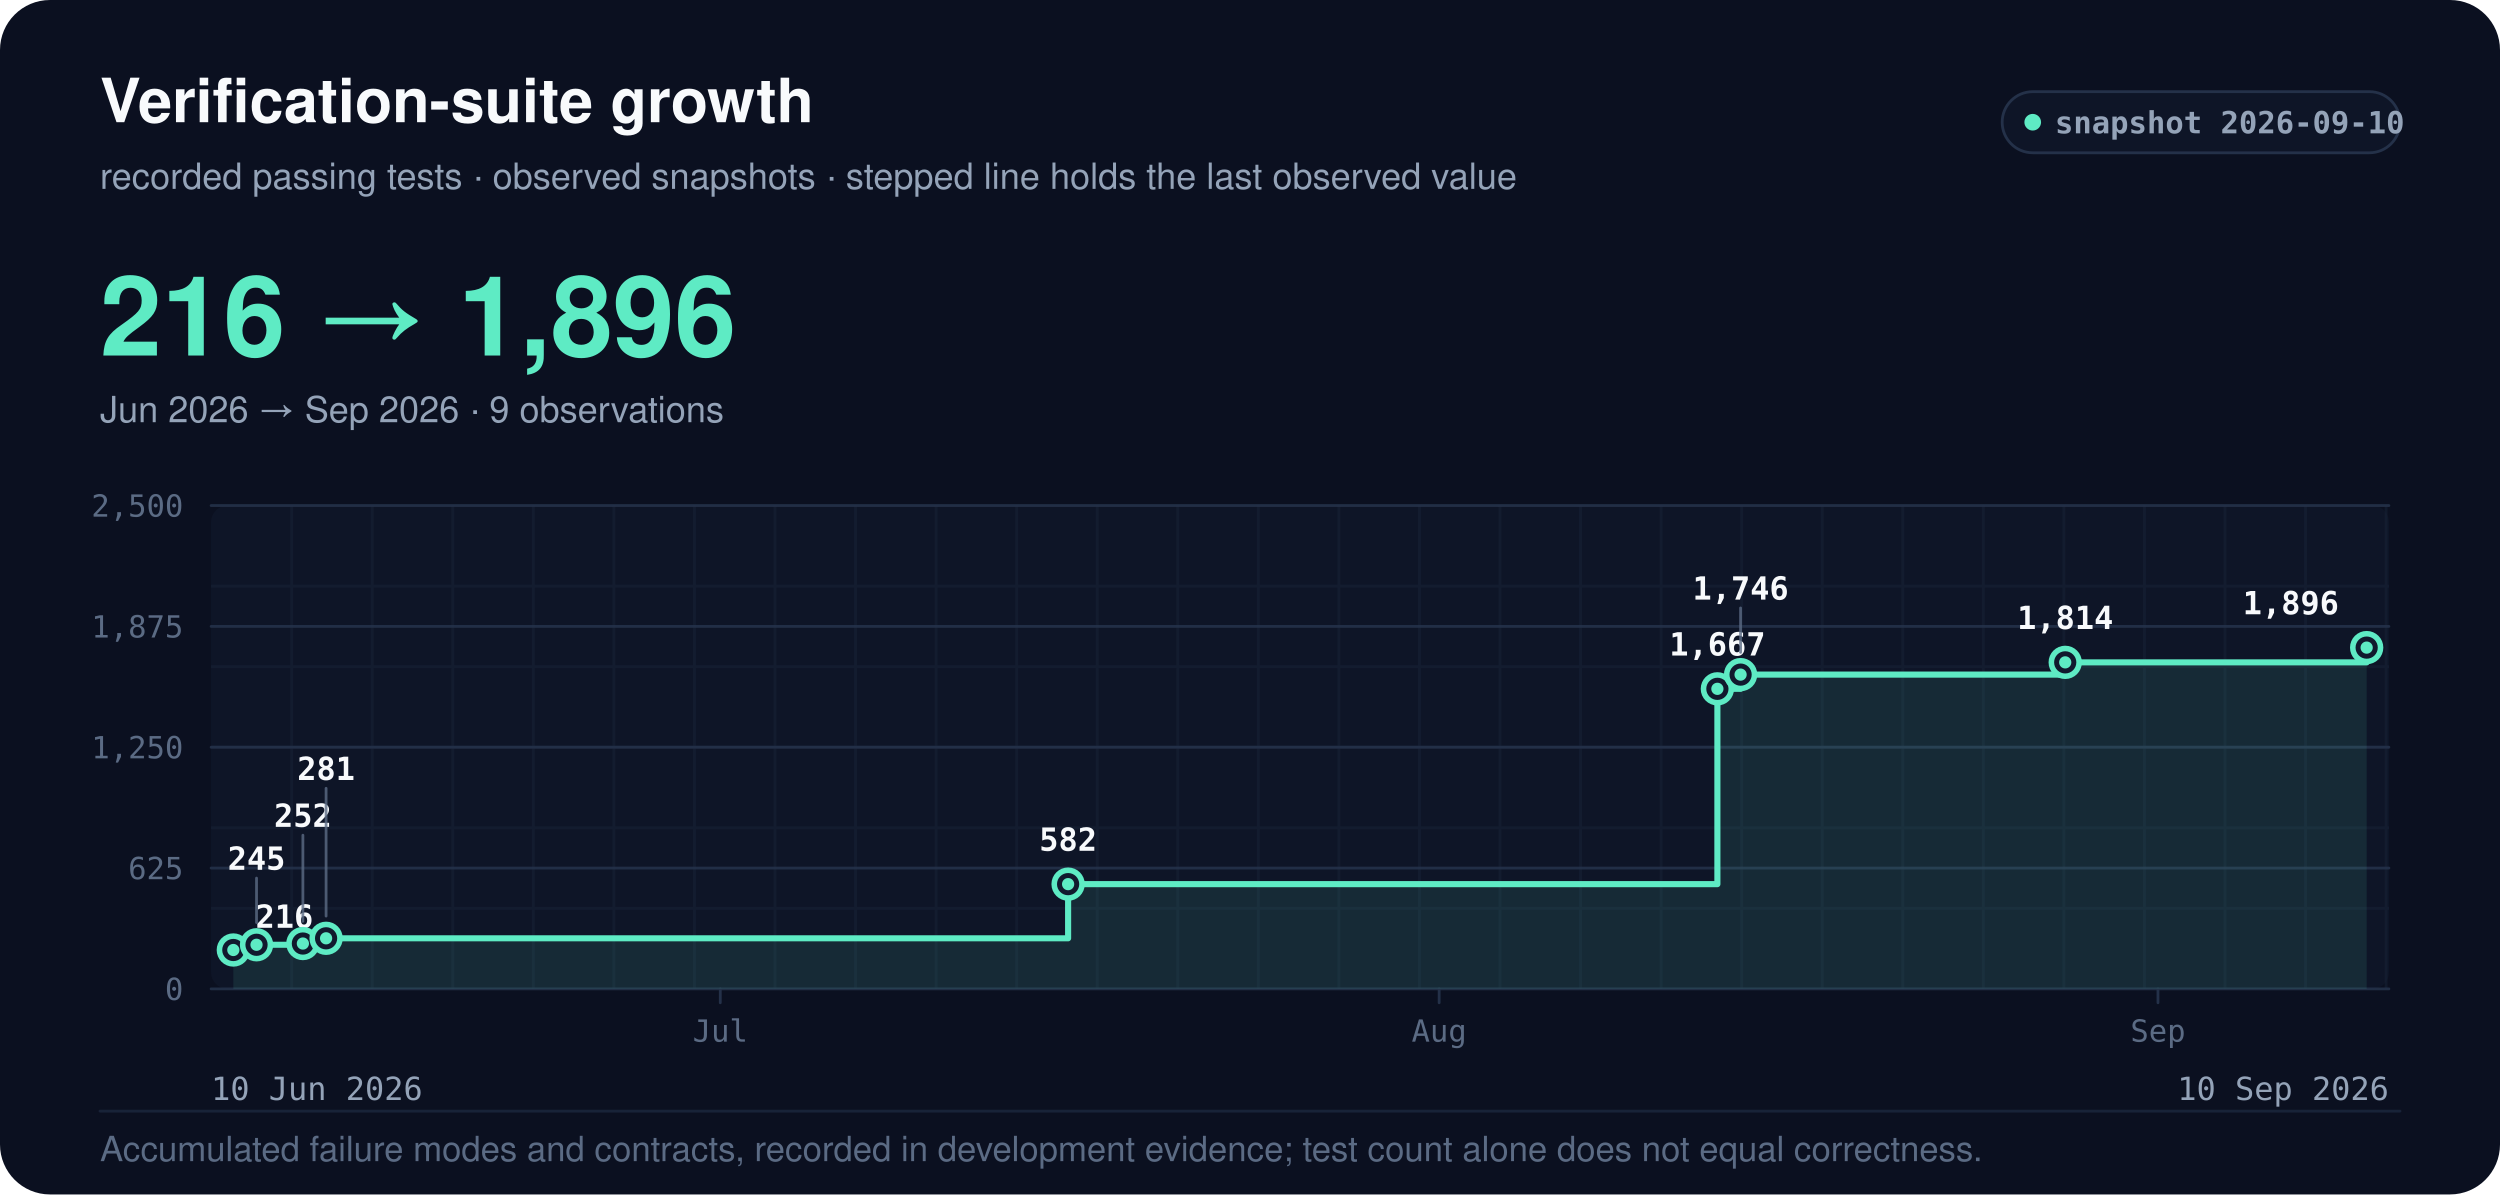
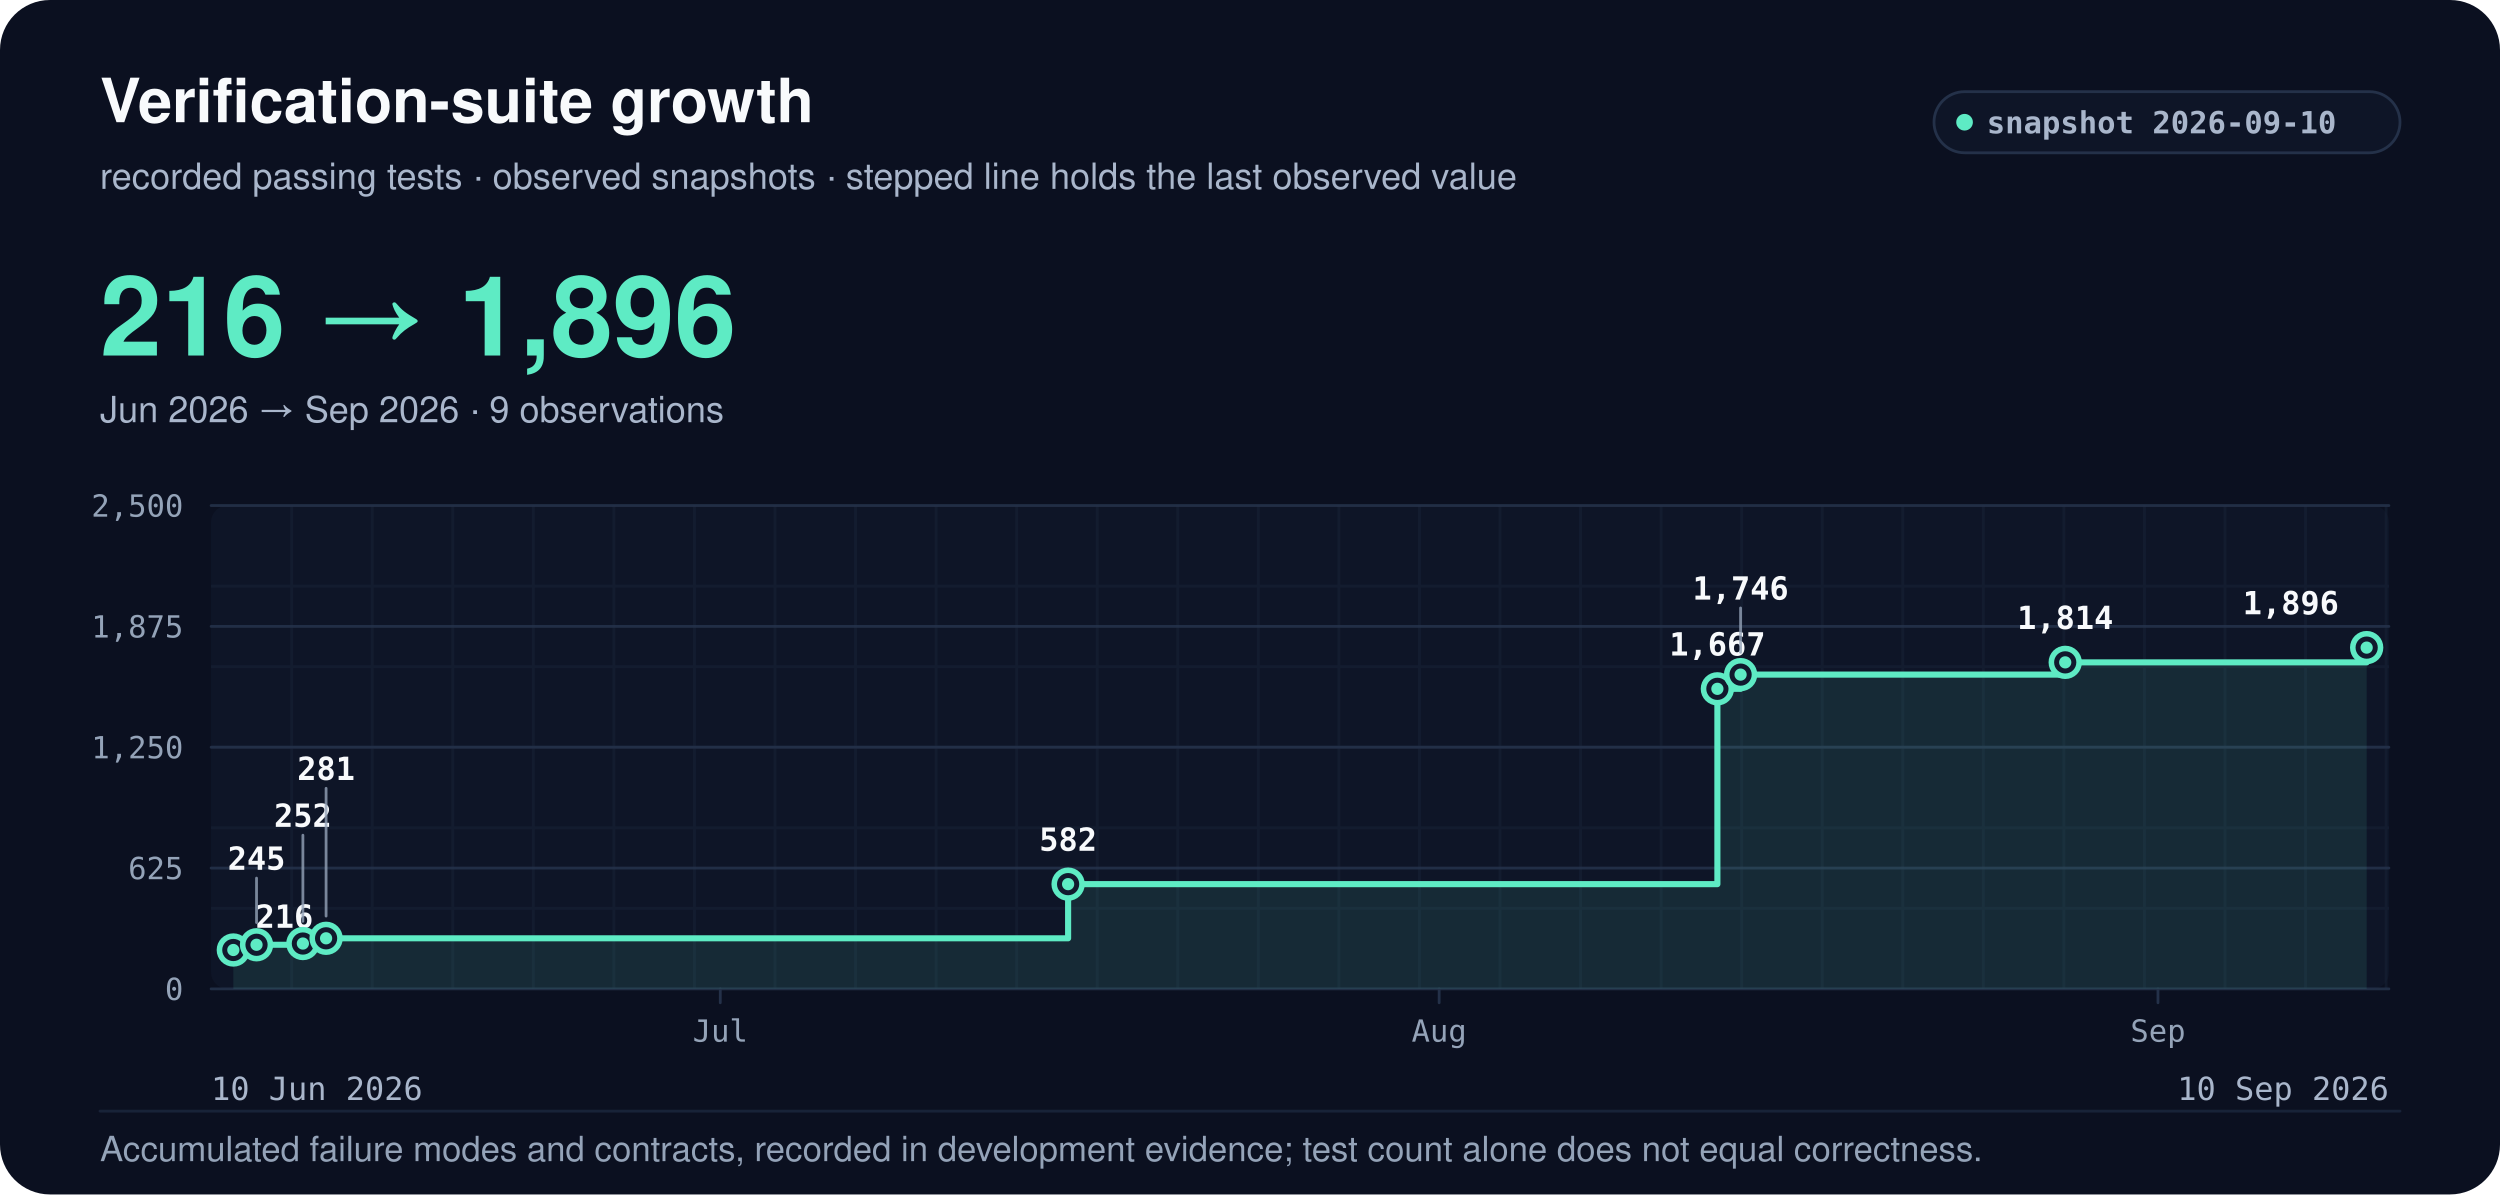
<svg xmlns="http://www.w3.org/2000/svg" width="900" height="430" viewBox="0 0 900 430" role="img" aria-labelledby="title desc">
  <g font-family="-apple-system,BlinkMacSystemFont,'Segoe UI',Helvetica,Arial,sans-serif">
    <rect x="0" y="0" width="900" height="430" rx="18" fill="#0B1020" />
    <text x="36" y="44" fill="#F8FAFC" font-size="22" font-weight="650" text-anchor="start">Verification-suite growth</text>
-     <text x="36" y="68" fill="#94A3B8" font-size="13" font-weight="400" text-anchor="start">recorded passing tests · observed snapshots · stepped line holds the last observed value</text>
-     <rect x="720.78" y="33" width="143.22" height="22" rx="11" fill="#0E1527" stroke="#243149" stroke-width="1" />
-     <circle cx="731.78" cy="44" r="3" fill="#5EEBC4" />
-     <text x="739.78" y="48" fill="#94A3B8" font-size="11" font-weight="600" text-anchor="start" font-family="ui-monospace,SFMono-Regular,Menlo,Consolas,monospace">snapshot 2026-09-10</text>
+     <text x="36" y="68" fill="#A9B6CB" font-size="13" font-weight="400" text-anchor="start">recorded passing tests · observed snapshots · stepped line holds the last observed value</text>
+     <rect x="696.24" y="33" width="167.76" height="22" rx="11" fill="#0E1527" stroke="#243149" stroke-width="1" />
+     <circle cx="707.24" cy="44" r="3" fill="#5EEBC4" />
+     <text x="715.24" y="48" fill="#A9B6CB" font-size="11" font-weight="600" text-anchor="start" font-family="ui-monospace,SFMono-Regular,Menlo,Consolas,monospace">snapshot 2026-09-10</text>
    <text x="36" y="128" fill="#5EEBC4" font-size="40" font-weight="700" text-anchor="start">216 → 1,896</text>
-     <text x="36" y="152" fill="#94A3B8" font-size="13" font-weight="400" text-anchor="start">Jun 2026 → Sep 2026 · 9 observations</text>
+     <text x="36" y="152" fill="#A9B6CB" font-size="13" font-weight="400" text-anchor="start">Jun 2026 → Sep 2026 · 9 observations</text>
    <rect x="76" y="182" width="784" height="174" rx="6" fill="#0E1527" />
    <path d="M 105 182 V 356 M 134 182 V 356 M 163 182 V 356 M 192 182 V 356 M 221 182 V 356 M 250 182 V 356 M 279 182 V 356 M 308 182 V 356 M 337 182 V 356 M 366 182 V 356 M 395 182 V 356 M 424 182 V 356 M 453 182 V 356 M 482 182 V 356 M 511 182 V 356 M 540 182 V 356 M 569 182 V 356 M 598 182 V 356 M 627 182 V 356 M 656 182 V 356 M 685 182 V 356 M 714 182 V 356 M 743 182 V 356 M 772 182 V 356 M 801 182 V 356 M 830 182 V 356 M 859 182 V 356 M 76 211 H 860 M 76 240 H 860 M 76 269 H 860 M 76 298 H 860 M 76 327 H 860" stroke="#182338" stroke-width="1" fill="none" stroke-linecap="butt" stroke-linejoin="round" opacity="0.5" />
    <path d="M 76 356 L 860 356" stroke="#243149" stroke-width="1" fill="none" stroke-linecap="round" stroke-linejoin="round" opacity="0.9" />
-     <text x="66" y="360" fill="#5B6B84" font-size="11" font-weight="400" text-anchor="end" font-family="ui-monospace,SFMono-Regular,Menlo,Consolas,monospace">0</text>
+     <text x="66" y="360" fill="#94A3B8" font-size="11" font-weight="400" text-anchor="end" font-family="ui-monospace,SFMono-Regular,Menlo,Consolas,monospace">0</text>
    <path d="M 76 312.5 L 860 312.5" stroke="#243149" stroke-width="1" fill="none" stroke-linecap="round" stroke-linejoin="round" opacity="0.9" />
-     <text x="66" y="316.5" fill="#5B6B84" font-size="11" font-weight="400" text-anchor="end" font-family="ui-monospace,SFMono-Regular,Menlo,Consolas,monospace">625</text>
+     <text x="66" y="316.5" fill="#94A3B8" font-size="11" font-weight="400" text-anchor="end" font-family="ui-monospace,SFMono-Regular,Menlo,Consolas,monospace">625</text>
    <path d="M 76 269 L 860 269" stroke="#243149" stroke-width="1" fill="none" stroke-linecap="round" stroke-linejoin="round" opacity="0.9" />
-     <text x="66" y="273" fill="#5B6B84" font-size="11" font-weight="400" text-anchor="end" font-family="ui-monospace,SFMono-Regular,Menlo,Consolas,monospace">1,250</text>
+     <text x="66" y="273" fill="#94A3B8" font-size="11" font-weight="400" text-anchor="end" font-family="ui-monospace,SFMono-Regular,Menlo,Consolas,monospace">1,250</text>
    <path d="M 76 225.5 L 860 225.5" stroke="#243149" stroke-width="1" fill="none" stroke-linecap="round" stroke-linejoin="round" opacity="0.9" />
-     <text x="66" y="229.5" fill="#5B6B84" font-size="11" font-weight="400" text-anchor="end" font-family="ui-monospace,SFMono-Regular,Menlo,Consolas,monospace">1,875</text>
+     <text x="66" y="229.5" fill="#94A3B8" font-size="11" font-weight="400" text-anchor="end" font-family="ui-monospace,SFMono-Regular,Menlo,Consolas,monospace">1,875</text>
    <path d="M 76 182 L 860 182" stroke="#243149" stroke-width="1" fill="none" stroke-linecap="round" stroke-linejoin="round" opacity="0.9" />
-     <text x="66" y="186" fill="#5B6B84" font-size="11" font-weight="400" text-anchor="end" font-family="ui-monospace,SFMono-Regular,Menlo,Consolas,monospace">2,500</text>
+     <text x="66" y="186" fill="#94A3B8" font-size="11" font-weight="400" text-anchor="end" font-family="ui-monospace,SFMono-Regular,Menlo,Consolas,monospace">2,500</text>
    <path d="M 259.3 356 L 259.3 361" stroke="#243149" stroke-width="1" fill="none" stroke-linecap="round" stroke-linejoin="round" />
-     <text x="259.3" y="375" fill="#5B6B84" font-size="11" font-weight="400" text-anchor="middle" font-family="ui-monospace,SFMono-Regular,Menlo,Consolas,monospace">Jul</text>
+     <text x="259.3" y="375" fill="#94A3B8" font-size="11" font-weight="400" text-anchor="middle" font-family="ui-monospace,SFMono-Regular,Menlo,Consolas,monospace">Jul</text>
    <path d="M 518.09 356 L 518.09 361" stroke="#243149" stroke-width="1" fill="none" stroke-linecap="round" stroke-linejoin="round" />
-     <text x="518.09" y="375" fill="#5B6B84" font-size="11" font-weight="400" text-anchor="middle" font-family="ui-monospace,SFMono-Regular,Menlo,Consolas,monospace">Aug</text>
+     <text x="518.09" y="375" fill="#94A3B8" font-size="11" font-weight="400" text-anchor="middle" font-family="ui-monospace,SFMono-Regular,Menlo,Consolas,monospace">Aug</text>
    <path d="M 776.87 356 L 776.87 361" stroke="#243149" stroke-width="1" fill="none" stroke-linecap="round" stroke-linejoin="round" />
-     <text x="776.87" y="375" fill="#5B6B84" font-size="11" font-weight="400" text-anchor="middle" font-family="ui-monospace,SFMono-Regular,Menlo,Consolas,monospace">Sep</text>
+     <text x="776.87" y="375" fill="#94A3B8" font-size="11" font-weight="400" text-anchor="middle" font-family="ui-monospace,SFMono-Regular,Menlo,Consolas,monospace">Sep</text>
    <path d="M 84 342 H 92.35 V 340.12 H 109.04 V 339.67 H 117.39 V 337.79 H 384.52 V 318.29 H 618.26 V 247.98 H 626.61 V 242.86 H 743.48 V 238.45 H 852 V 233.14 V 356 H 84 Z" stroke="#5EEBC4" stroke-width="0" fill="#5EEBC4" stroke-linecap="butt" stroke-linejoin="round" opacity="0.1" />
    <path d="M 84 342 H 92.35 V 340.12 H 109.04 V 339.67 H 117.39 V 337.79 H 384.52 V 318.29 H 618.26 V 247.98 H 626.61 V 242.86 H 743.48 V 238.45 H 852 V 233.14" stroke="#5EEBC4" stroke-width="2.2" fill="none" stroke-linecap="butt" stroke-linejoin="round" />
    <circle cx="84" cy="342" r="5" fill="#111A2E" stroke="#5EEBC4" stroke-width="2" />
    <circle cx="84" cy="342" r="2.2" fill="#5EEBC4" />
    <text x="92" y="334" fill="#F8FAFC" font-size="11.5" font-weight="600" text-anchor="start" font-family="ui-monospace,SFMono-Regular,Menlo,Consolas,monospace">216</text>
    <circle cx="92.35" cy="340.12" r="5" fill="#111A2E" stroke="#5EEBC4" stroke-width="2" />
    <circle cx="92.35" cy="340.12" r="2.2" fill="#5EEBC4" />
-     <path d="M 92.35 332.12 L 92.35 316.12" stroke="#5B6B84" stroke-width="1" fill="none" stroke-linecap="round" stroke-linejoin="round" opacity="0.8" />
+     <path d="M 92.35 332.12 L 92.35 316.12" stroke="#94A3B8" stroke-width="1" fill="none" stroke-linecap="round" stroke-linejoin="round" opacity="0.8" />
    <text x="92.35" y="313.12" fill="#F8FAFC" font-size="11.5" font-weight="600" text-anchor="middle" font-family="ui-monospace,SFMono-Regular,Menlo,Consolas,monospace">245</text>
    <circle cx="109.04" cy="339.67" r="5" fill="#111A2E" stroke="#5EEBC4" stroke-width="2" />
    <circle cx="109.04" cy="339.67" r="2.2" fill="#5EEBC4" />
-     <path d="M 109.04 331.67 L 109.04 300.67" stroke="#5B6B84" stroke-width="1" fill="none" stroke-linecap="round" stroke-linejoin="round" opacity="0.8" />
+     <path d="M 109.04 331.67 L 109.04 300.67" stroke="#94A3B8" stroke-width="1" fill="none" stroke-linecap="round" stroke-linejoin="round" opacity="0.8" />
    <text x="109.04" y="297.67" fill="#F8FAFC" font-size="11.5" font-weight="600" text-anchor="middle" font-family="ui-monospace,SFMono-Regular,Menlo,Consolas,monospace">252</text>
    <circle cx="117.39" cy="337.79" r="5" fill="#111A2E" stroke="#5EEBC4" stroke-width="2" />
    <circle cx="117.39" cy="337.79" r="2.2" fill="#5EEBC4" />
-     <path d="M 117.39 329.79 L 117.39 283.79" stroke="#5B6B84" stroke-width="1" fill="none" stroke-linecap="round" stroke-linejoin="round" opacity="0.8" />
+     <path d="M 117.39 329.79 L 117.39 283.79" stroke="#94A3B8" stroke-width="1" fill="none" stroke-linecap="round" stroke-linejoin="round" opacity="0.8" />
    <text x="117.39" y="280.79" fill="#F8FAFC" font-size="11.5" font-weight="600" text-anchor="middle" font-family="ui-monospace,SFMono-Regular,Menlo,Consolas,monospace">281</text>
    <circle cx="384.52" cy="318.29" r="5" fill="#111A2E" stroke="#5EEBC4" stroke-width="2" />
    <circle cx="384.52" cy="318.29" r="2.2" fill="#5EEBC4" />
    <text x="384.52" y="306.29" fill="#F8FAFC" font-size="11.5" font-weight="600" text-anchor="middle" font-family="ui-monospace,SFMono-Regular,Menlo,Consolas,monospace">582</text>
    <circle cx="618.26" cy="247.98" r="5" fill="#111A2E" stroke="#5EEBC4" stroke-width="2" />
    <circle cx="618.26" cy="247.98" r="2.2" fill="#5EEBC4" />
    <text x="618.26" y="235.98" fill="#F8FAFC" font-size="11.5" font-weight="600" text-anchor="middle" font-family="ui-monospace,SFMono-Regular,Menlo,Consolas,monospace">1,667</text>
    <circle cx="626.61" cy="242.86" r="5" fill="#111A2E" stroke="#5EEBC4" stroke-width="2" />
    <circle cx="626.61" cy="242.86" r="2.2" fill="#5EEBC4" />
-     <path d="M 626.61 234.86 L 626.61 218.86" stroke="#5B6B84" stroke-width="1" fill="none" stroke-linecap="round" stroke-linejoin="round" opacity="0.8" />
+     <path d="M 626.61 234.86 L 626.61 218.86" stroke="#94A3B8" stroke-width="1" fill="none" stroke-linecap="round" stroke-linejoin="round" opacity="0.8" />
    <text x="626.61" y="215.86" fill="#F8FAFC" font-size="11.5" font-weight="600" text-anchor="middle" font-family="ui-monospace,SFMono-Regular,Menlo,Consolas,monospace">1,746</text>
    <circle cx="743.48" cy="238.45" r="5" fill="#111A2E" stroke="#5EEBC4" stroke-width="2" />
    <circle cx="743.48" cy="238.45" r="2.2" fill="#5EEBC4" />
    <text x="743.48" y="226.45" fill="#F8FAFC" font-size="11.5" font-weight="600" text-anchor="middle" font-family="ui-monospace,SFMono-Regular,Menlo,Consolas,monospace">1,814</text>
    <circle cx="852" cy="233.14" r="5" fill="#111A2E" stroke="#5EEBC4" stroke-width="2" />
    <circle cx="852" cy="233.14" r="2.2" fill="#5EEBC4" />
    <text x="842" y="221.14" fill="#F8FAFC" font-size="11.5" font-weight="600" text-anchor="end" font-family="ui-monospace,SFMono-Regular,Menlo,Consolas,monospace">1,896</text>
-     <text x="76" y="396" fill="#94A3B8" font-size="11.5" font-weight="400" text-anchor="start" font-family="ui-monospace,SFMono-Regular,Menlo,Consolas,monospace">10 Jun 2026</text>
-     <text x="860" y="396" fill="#94A3B8" font-size="11.5" font-weight="400" text-anchor="end" font-family="ui-monospace,SFMono-Regular,Menlo,Consolas,monospace">10 Sep 2026</text>
+     <text x="76" y="396" fill="#A9B6CB" font-size="11.5" font-weight="400" text-anchor="start" font-family="ui-monospace,SFMono-Regular,Menlo,Consolas,monospace">10 Jun 2026</text>
+     <text x="860" y="396" fill="#A9B6CB" font-size="11.5" font-weight="400" text-anchor="end" font-family="ui-monospace,SFMono-Regular,Menlo,Consolas,monospace">10 Sep 2026</text>
    <path d="M 36 400 L 864 400" stroke="#182338" stroke-width="1" fill="none" stroke-linecap="round" stroke-linejoin="round" />
-     <text x="36" y="418" fill="#5B6B84" font-size="12.5" font-weight="400" text-anchor="start">Accumulated failure modes and contracts, recorded in development evidence; test count alone does not equal correctness.</text>
+     <text x="36" y="418" fill="#94A3B8" font-size="12.5" font-weight="400" text-anchor="start">Accumulated failure modes and contracts, recorded in development evidence; test count alone does not equal correctness.</text>
  </g>
</svg>
